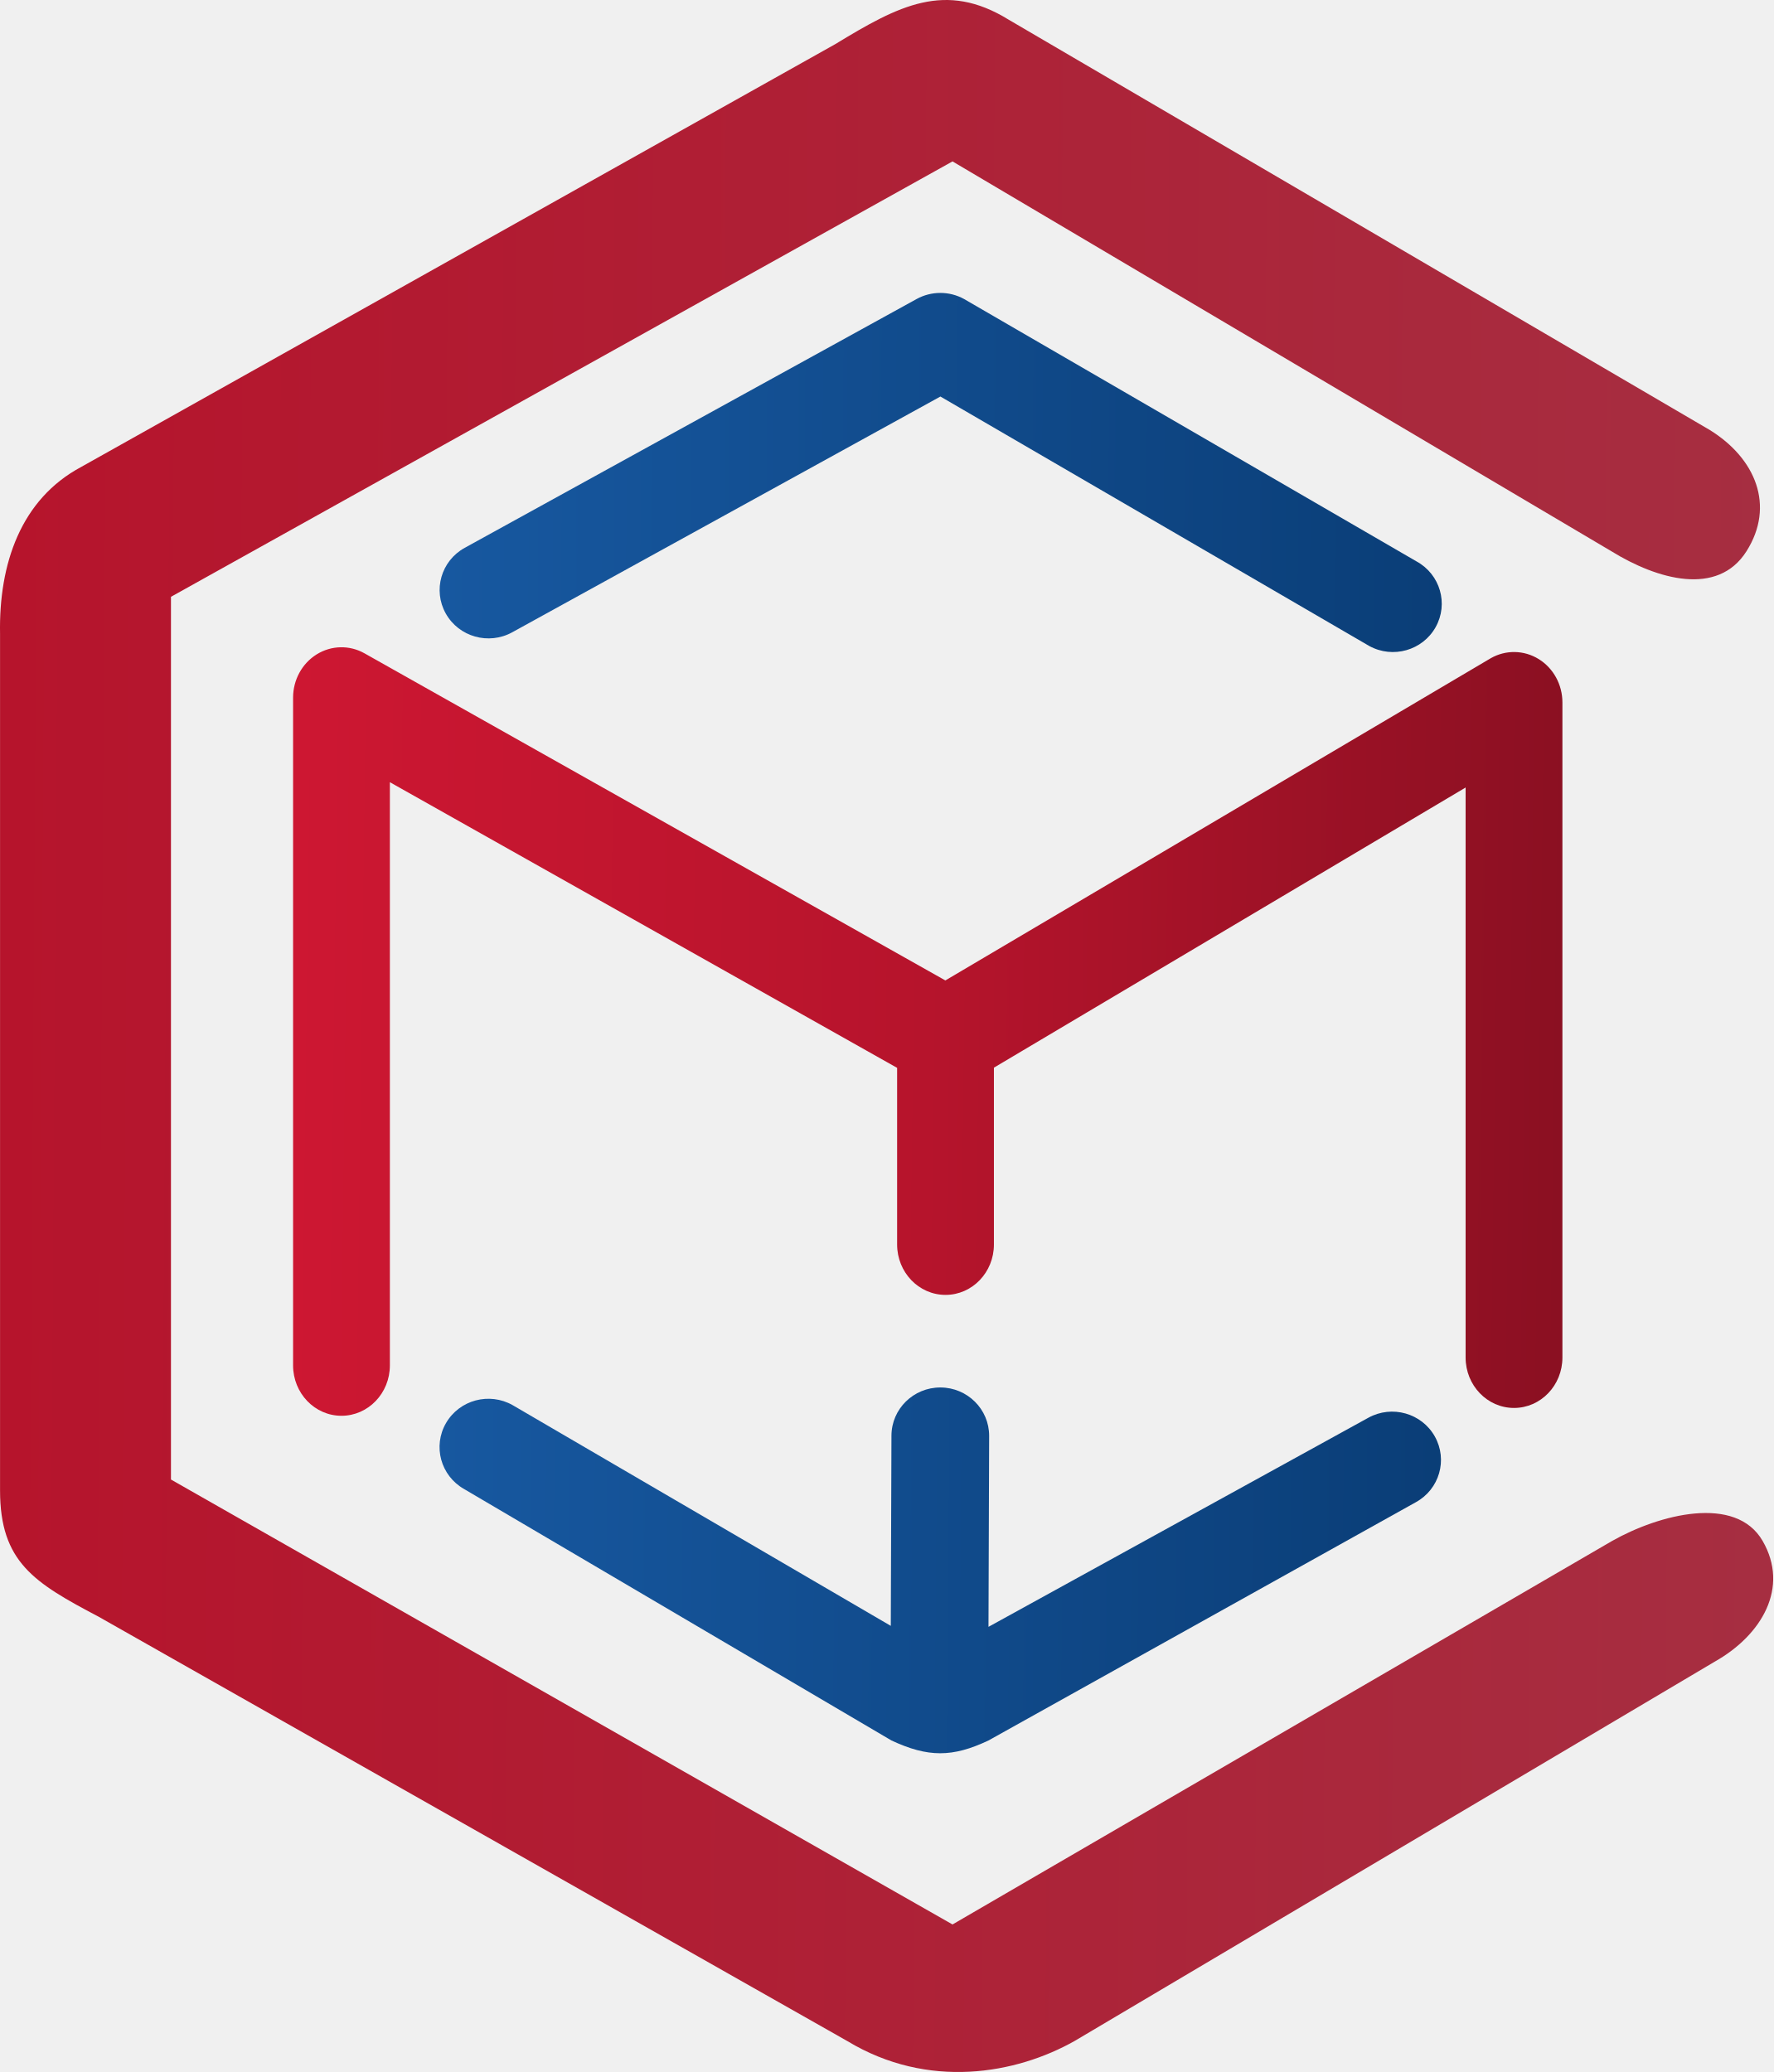
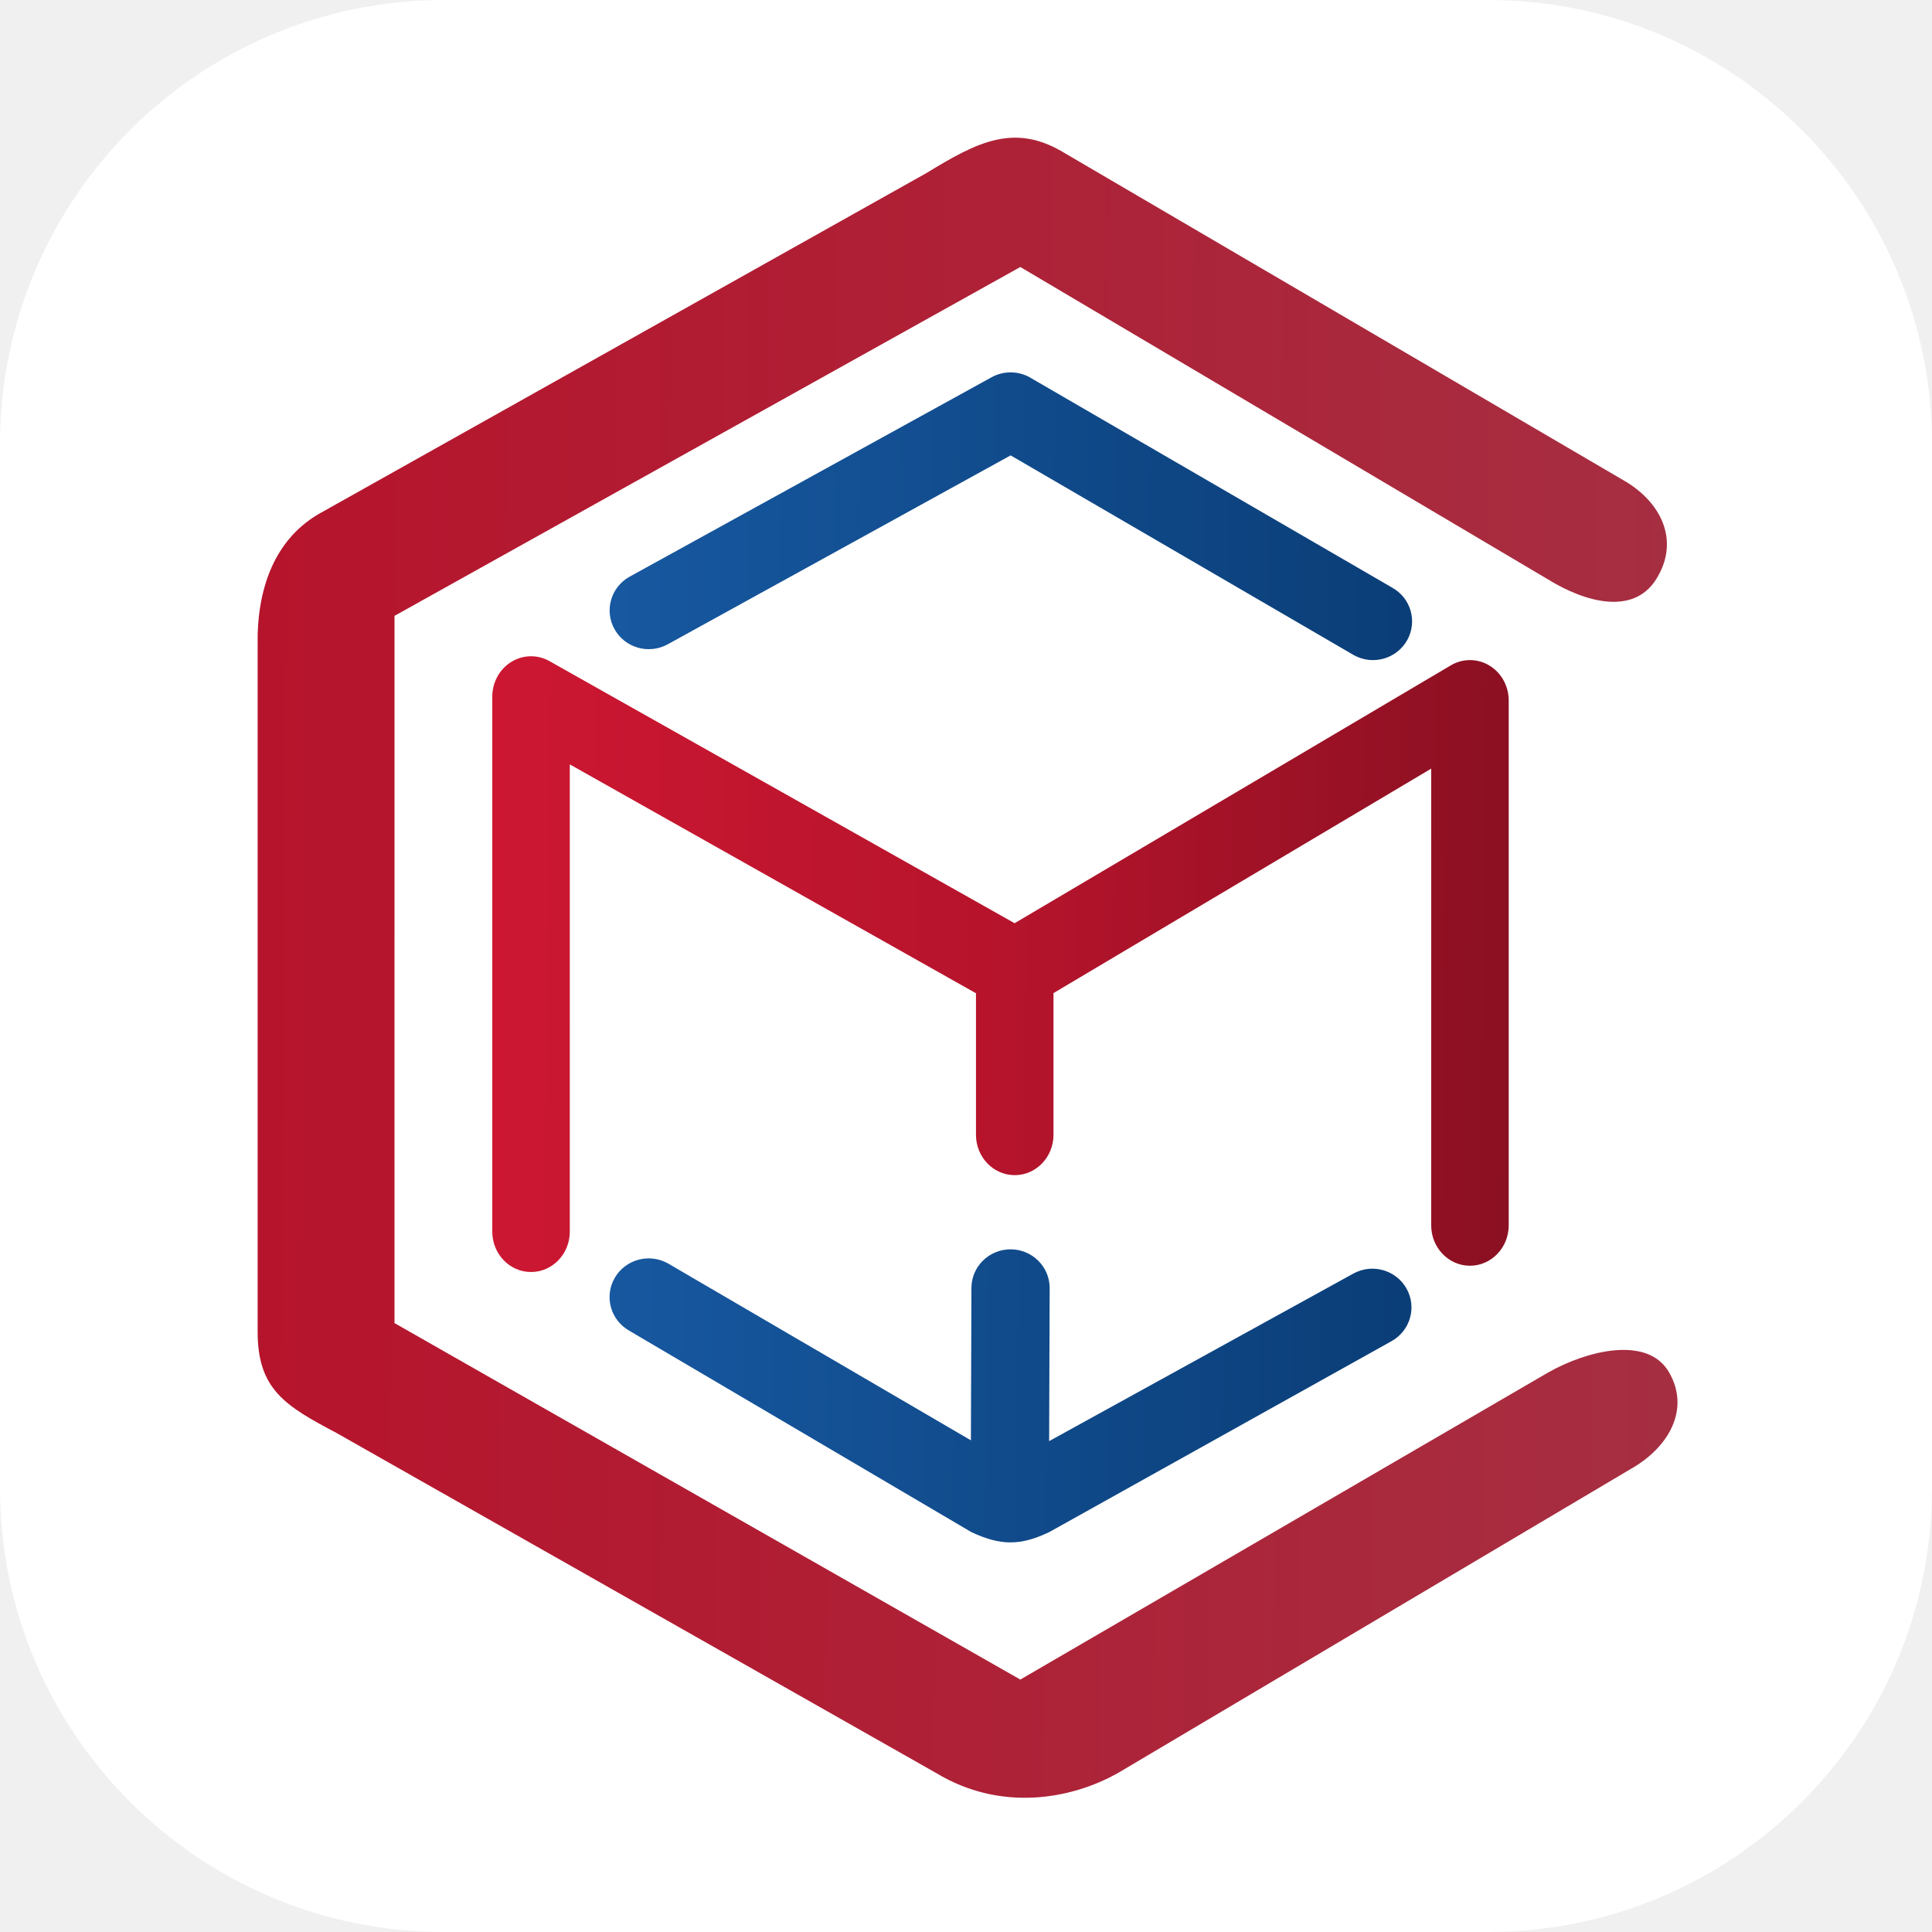
- <svg xmlns="http://www.w3.org/2000/svg" width="320" height="374" viewBox="0 0 320 374" fill="none">
-   <path fill-rule="evenodd" clip-rule="evenodd" d="M165.412 53.974C168.072 52.51 171.306 52.506 173.969 53.965L255.641 101.34C259.9 103.674 261.441 108.982 259.083 113.197C256.724 117.412 251.36 118.936 247.101 116.602L169.71 71.574L92.439 114.13C88.185 116.473 82.817 114.96 80.45 110.75C78.082 106.54 79.611 101.228 83.865 98.885L165.412 53.974ZM169.721 250.441C174.589 250.458 178.522 254.377 178.506 259.194L178.387 293.648L246.944 255.903C251.198 253.561 256.566 255.075 258.933 259.285C261.3 263.495 259.769 268.807 255.515 271.149L178.387 314.158C171.887 317.235 167.48 317.235 160.876 314.158L83.748 268.769C79.526 266.37 78.069 261.038 80.493 256.86C82.918 252.682 88.305 251.24 92.527 253.639L160.757 293.473L160.876 259.135C160.892 254.317 164.853 250.425 169.721 250.441Z" fill="url(#paint0_linear)" />
-   <path fill-rule="evenodd" clip-rule="evenodd" d="M277.676 118.962C280.331 120.599 281.96 123.575 281.96 126.788V245.04C281.96 250.064 278.049 254.137 273.226 254.137C268.402 254.137 264.491 250.064 264.491 245.04V142.148L179.367 192.715V224.635C179.367 229.659 175.456 233.731 170.633 233.731C165.809 233.731 161.898 229.659 161.898 224.635V192.75L70.359 141.189V246.454C70.359 251.478 66.448 255.551 61.624 255.551C56.8 255.551 52.89 251.478 52.89 246.454V125.928C52.89 122.723 54.509 119.755 57.152 118.114C59.796 116.474 63.073 116.403 65.779 117.927L170.604 176.971L269.027 118.812C271.733 117.267 275.021 117.324 277.676 118.962Z" fill="url(#paint1_linear)" />
-   <path fill-rule="evenodd" clip-rule="evenodd" d="M150.736 7.968C162.213 0.978 170.608 -3.499 182.042 3.561L308.53 77.6C316.835 82.729 320.37 91.295 315.18 99.501C309.989 107.706 299.102 104.629 290.798 99.501L171.895 29.134L30.853 107.724V267.059L171.895 347.368L290.935 278.14C299.438 273.339 313.233 269.738 318.092 278.14C322.951 286.541 317.97 295.12 309.467 299.921L193.933 368.398C183.35 374.373 167.488 377.21 152.951 368.439L17.741 291.787C6.184 285.697 0.009 281.964 0.009 269.023L0.009 114.392C-0.222 101.773 3.757 90.108 14.654 84.283L150.736 7.968Z" fill="url(#paint2_linear)" />
+ <svg xmlns="http://www.w3.org/2000/svg" width="435" height="435" viewBox="0 0 435 435" fill="none">
+   <rect width="435" height="435" rx="100" fill="white" />
+   <path fill-rule="evenodd" clip-rule="evenodd" d="M223.257 84.942C225.913 83.479 229.145 83.475 231.805 84.933L313.401 132.28C317.656 134.612 319.195 139.918 316.839 144.13C314.483 148.342 309.123 149.866 304.868 147.534L227.55 102.532L150.352 145.063C146.102 147.404 140.739 145.892 138.374 141.684C136.009 137.477 137.536 132.168 141.786 129.827L223.257 84.942ZM227.561 281.293C232.425 281.31 236.354 285.226 236.338 290.041L236.219 324.474L304.712 286.752C308.962 284.411 314.324 285.925 316.689 290.132C319.054 294.34 317.525 299.648 313.275 301.989L236.219 344.972C229.726 348.048 225.322 348.048 218.724 344.972L141.669 299.61C137.451 297.212 135.996 291.884 138.418 287.708C140.84 283.533 146.222 282.092 150.44 284.489L218.606 324.3L218.724 289.982C218.741 285.167 222.697 281.277 227.561 281.293Z" fill="url(#paint0_linear)" />
+   <path fill-rule="evenodd" clip-rule="evenodd" d="M335.415 149.891C338.068 151.528 339.694 154.502 339.694 157.713V275.896C339.694 280.916 335.788 284.987 330.968 284.987C326.149 284.987 322.242 280.916 322.242 275.896V173.064L237.198 223.601V255.502C237.198 260.523 233.291 264.593 228.472 264.593C223.653 264.593 219.746 260.523 219.746 255.502V223.636L128.292 172.106V277.309C128.292 282.329 124.386 286.399 119.566 286.399C114.747 286.399 110.84 282.329 110.84 277.309V156.854C110.84 153.651 112.458 150.684 115.099 149.045C117.739 147.405 121.013 147.334 123.718 148.857L228.444 207.866L326.774 149.742C329.477 148.198 332.762 148.255 335.415 149.891Z" fill="url(#paint1_linear)" />
+   <path fill-rule="evenodd" clip-rule="evenodd" d="M208.594 38.963C220.06 31.977 228.448 27.503 239.87 34.559L366.24 108.554C374.537 113.68 378.069 122.241 372.883 130.442C367.697 138.643 356.821 135.567 348.524 130.442L229.733 60.117L88.824 138.661V297.902L229.733 378.163L348.661 308.975C357.156 304.177 370.938 300.579 375.792 308.975C380.647 317.372 375.671 325.946 367.176 330.744L251.751 399.18C241.178 405.152 225.33 407.987 210.807 399.221L75.724 322.614C64.179 316.528 58.009 312.797 58.009 299.864L58.01 145.324C57.778 132.712 61.754 121.055 72.64 115.234L208.594 38.963Z" fill="url(#paint2_linear)" />
  <defs>
-     <linearGradient id="paint0_linear" x1="79.338" y1="180.163" x2="264.457" y2="181.576" gradientUnits="userSpaceOnUse">
+     <linearGradient id="paint0_linear" x1="137.264" y1="211.057" x2="322.208" y2="212.468" gradientUnits="userSpaceOnUse">
      <stop stop-color="#1758A0" />
      <stop offset="1" stop-color="#0A3D76" />
    </linearGradient>
-     <linearGradient id="paint1_linear" x1="52.89" y1="178.289" x2="281.928" y2="181.287" gradientUnits="userSpaceOnUse">
+     <linearGradient id="paint1_linear" x1="110.84" y1="209.184" x2="339.662" y2="212.177" gradientUnits="userSpaceOnUse">
      <stop stop-color="#CD1732" />
      <stop offset="0.5" stop-color="#B6142C" />
      <stop offset="1" stop-color="#8B1022" />
    </linearGradient>
-     <linearGradient id="paint2_linear" x1="1.8116e-06" y1="165.696" x2="319.995" y2="167.866" gradientUnits="userSpaceOnUse">
+     <linearGradient id="paint2_linear" x1="58" y1="196.598" x2="377.694" y2="198.765" gradientUnits="userSpaceOnUse">
      <stop stop-color="#B6142C" />
      <stop offset="1" stop-color="#A62E41" />
    </linearGradient>
  </defs>
</svg>
